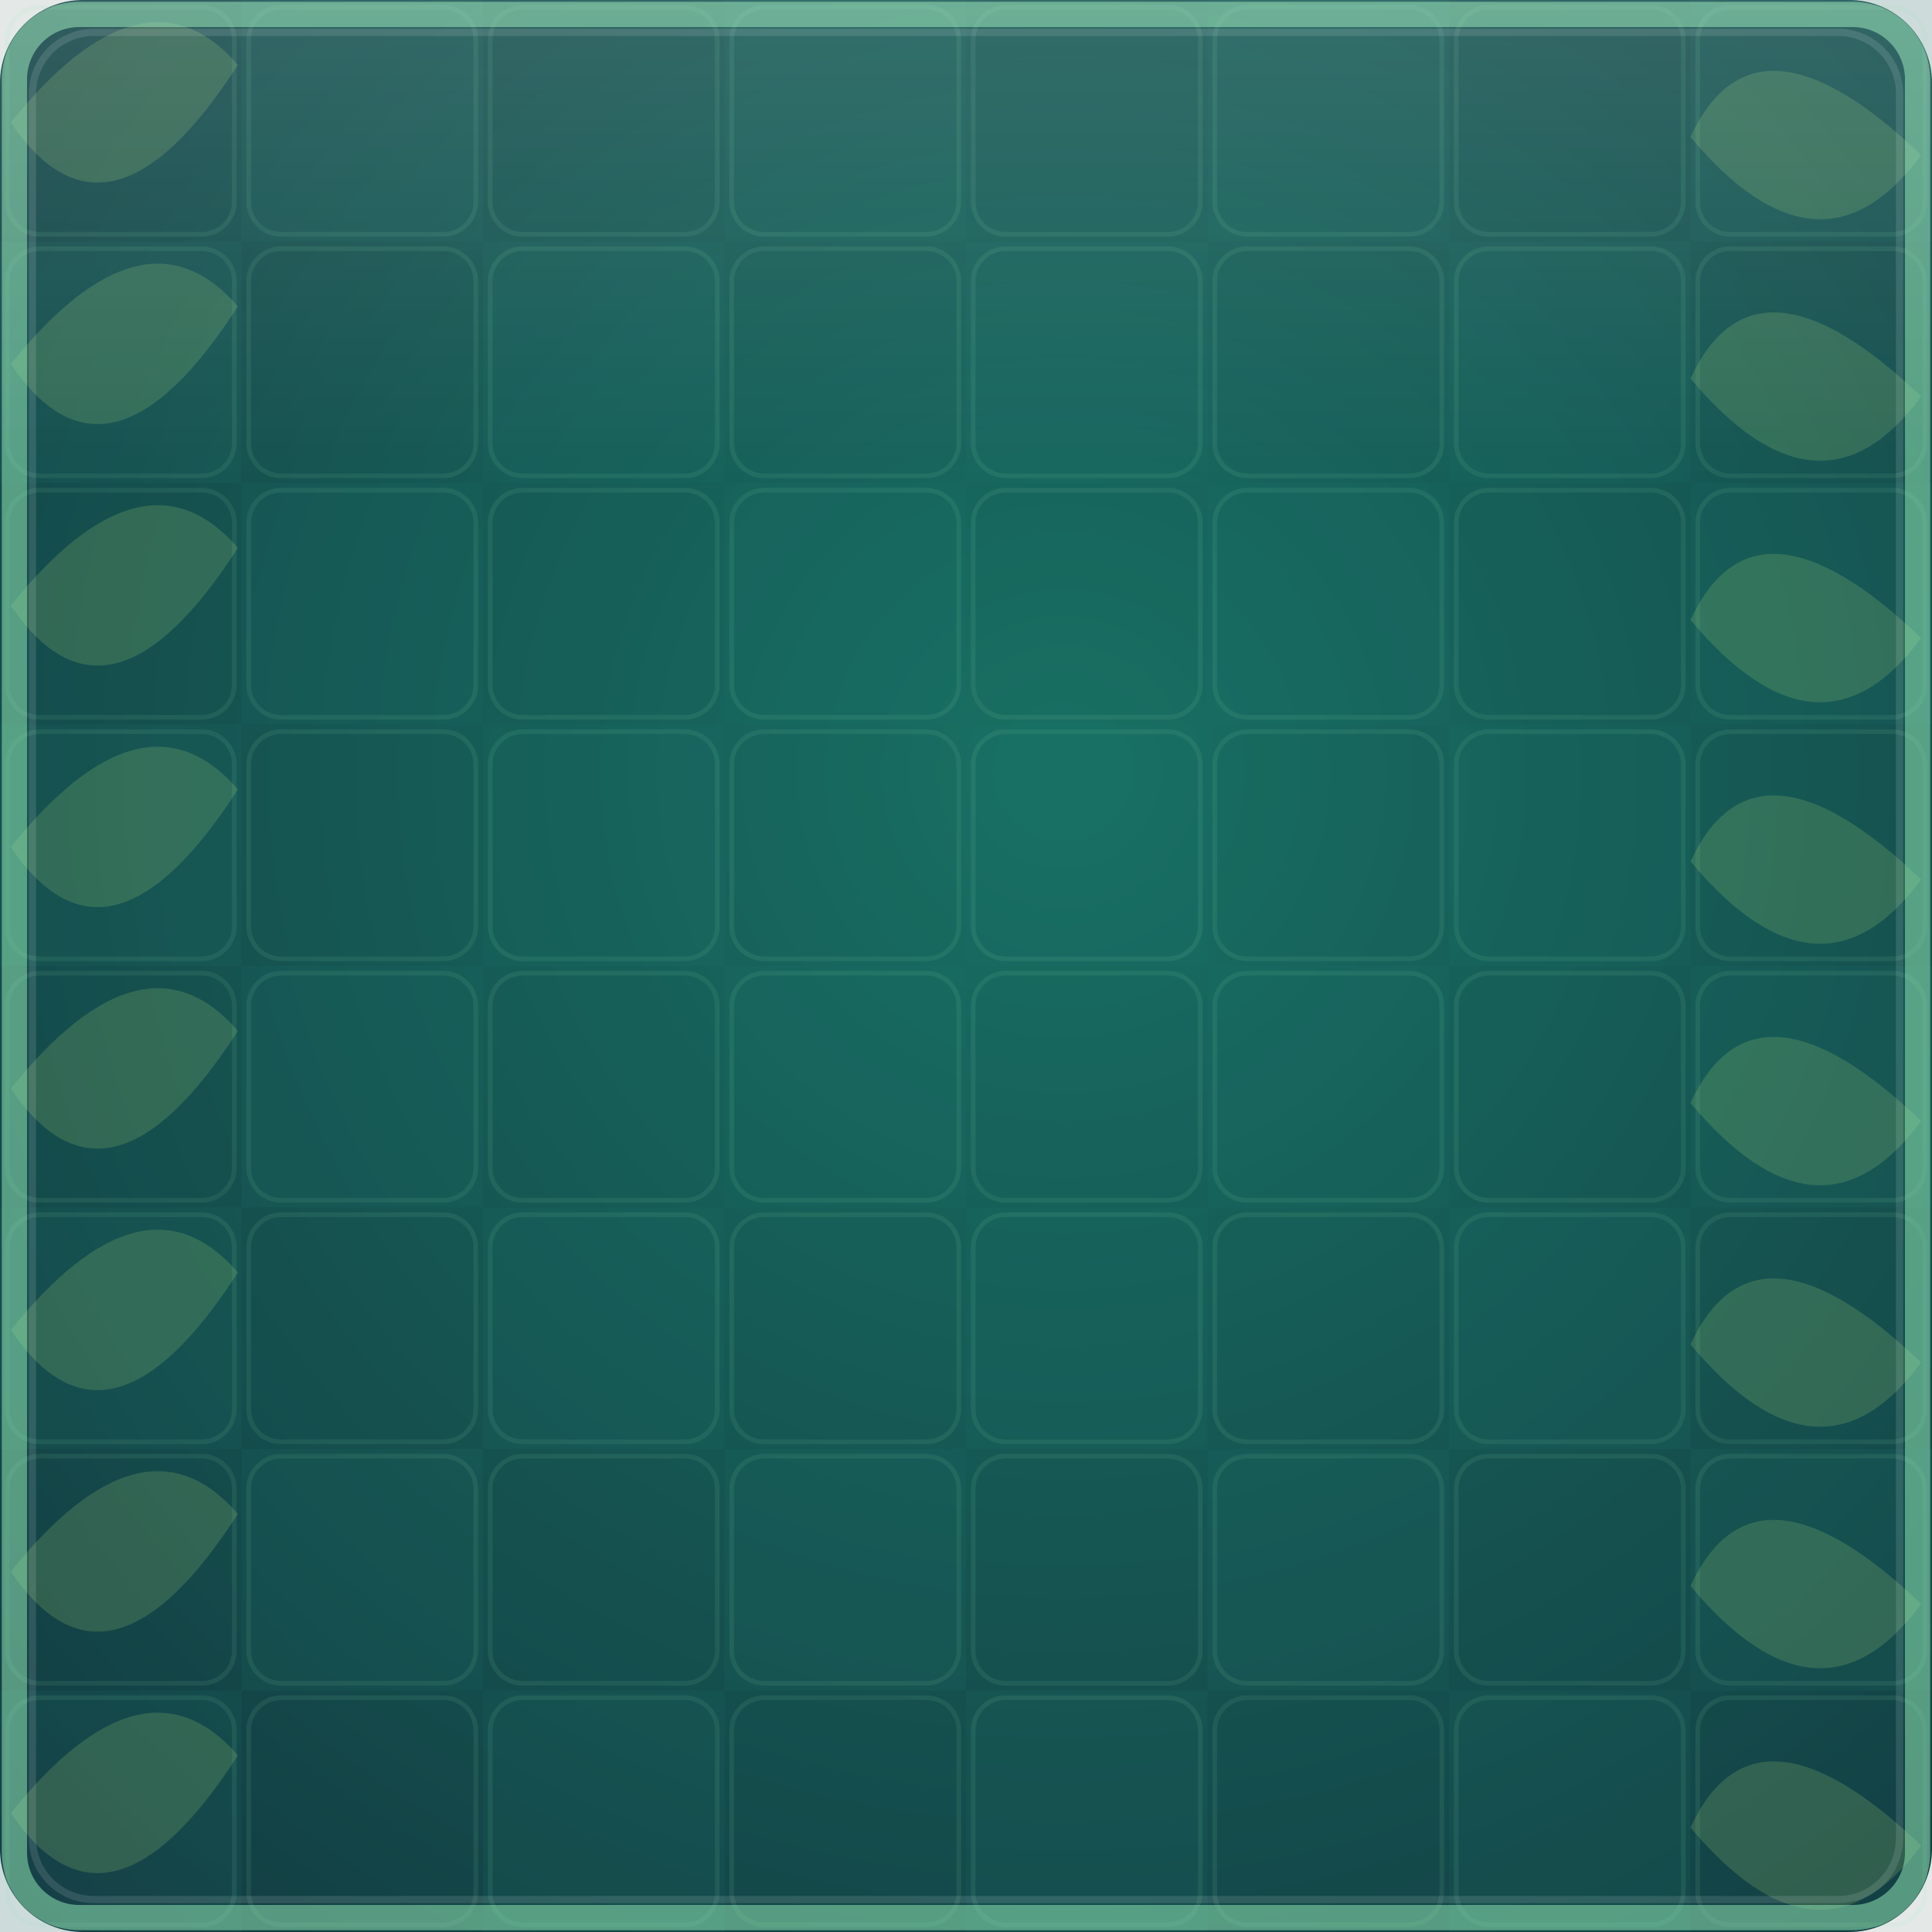
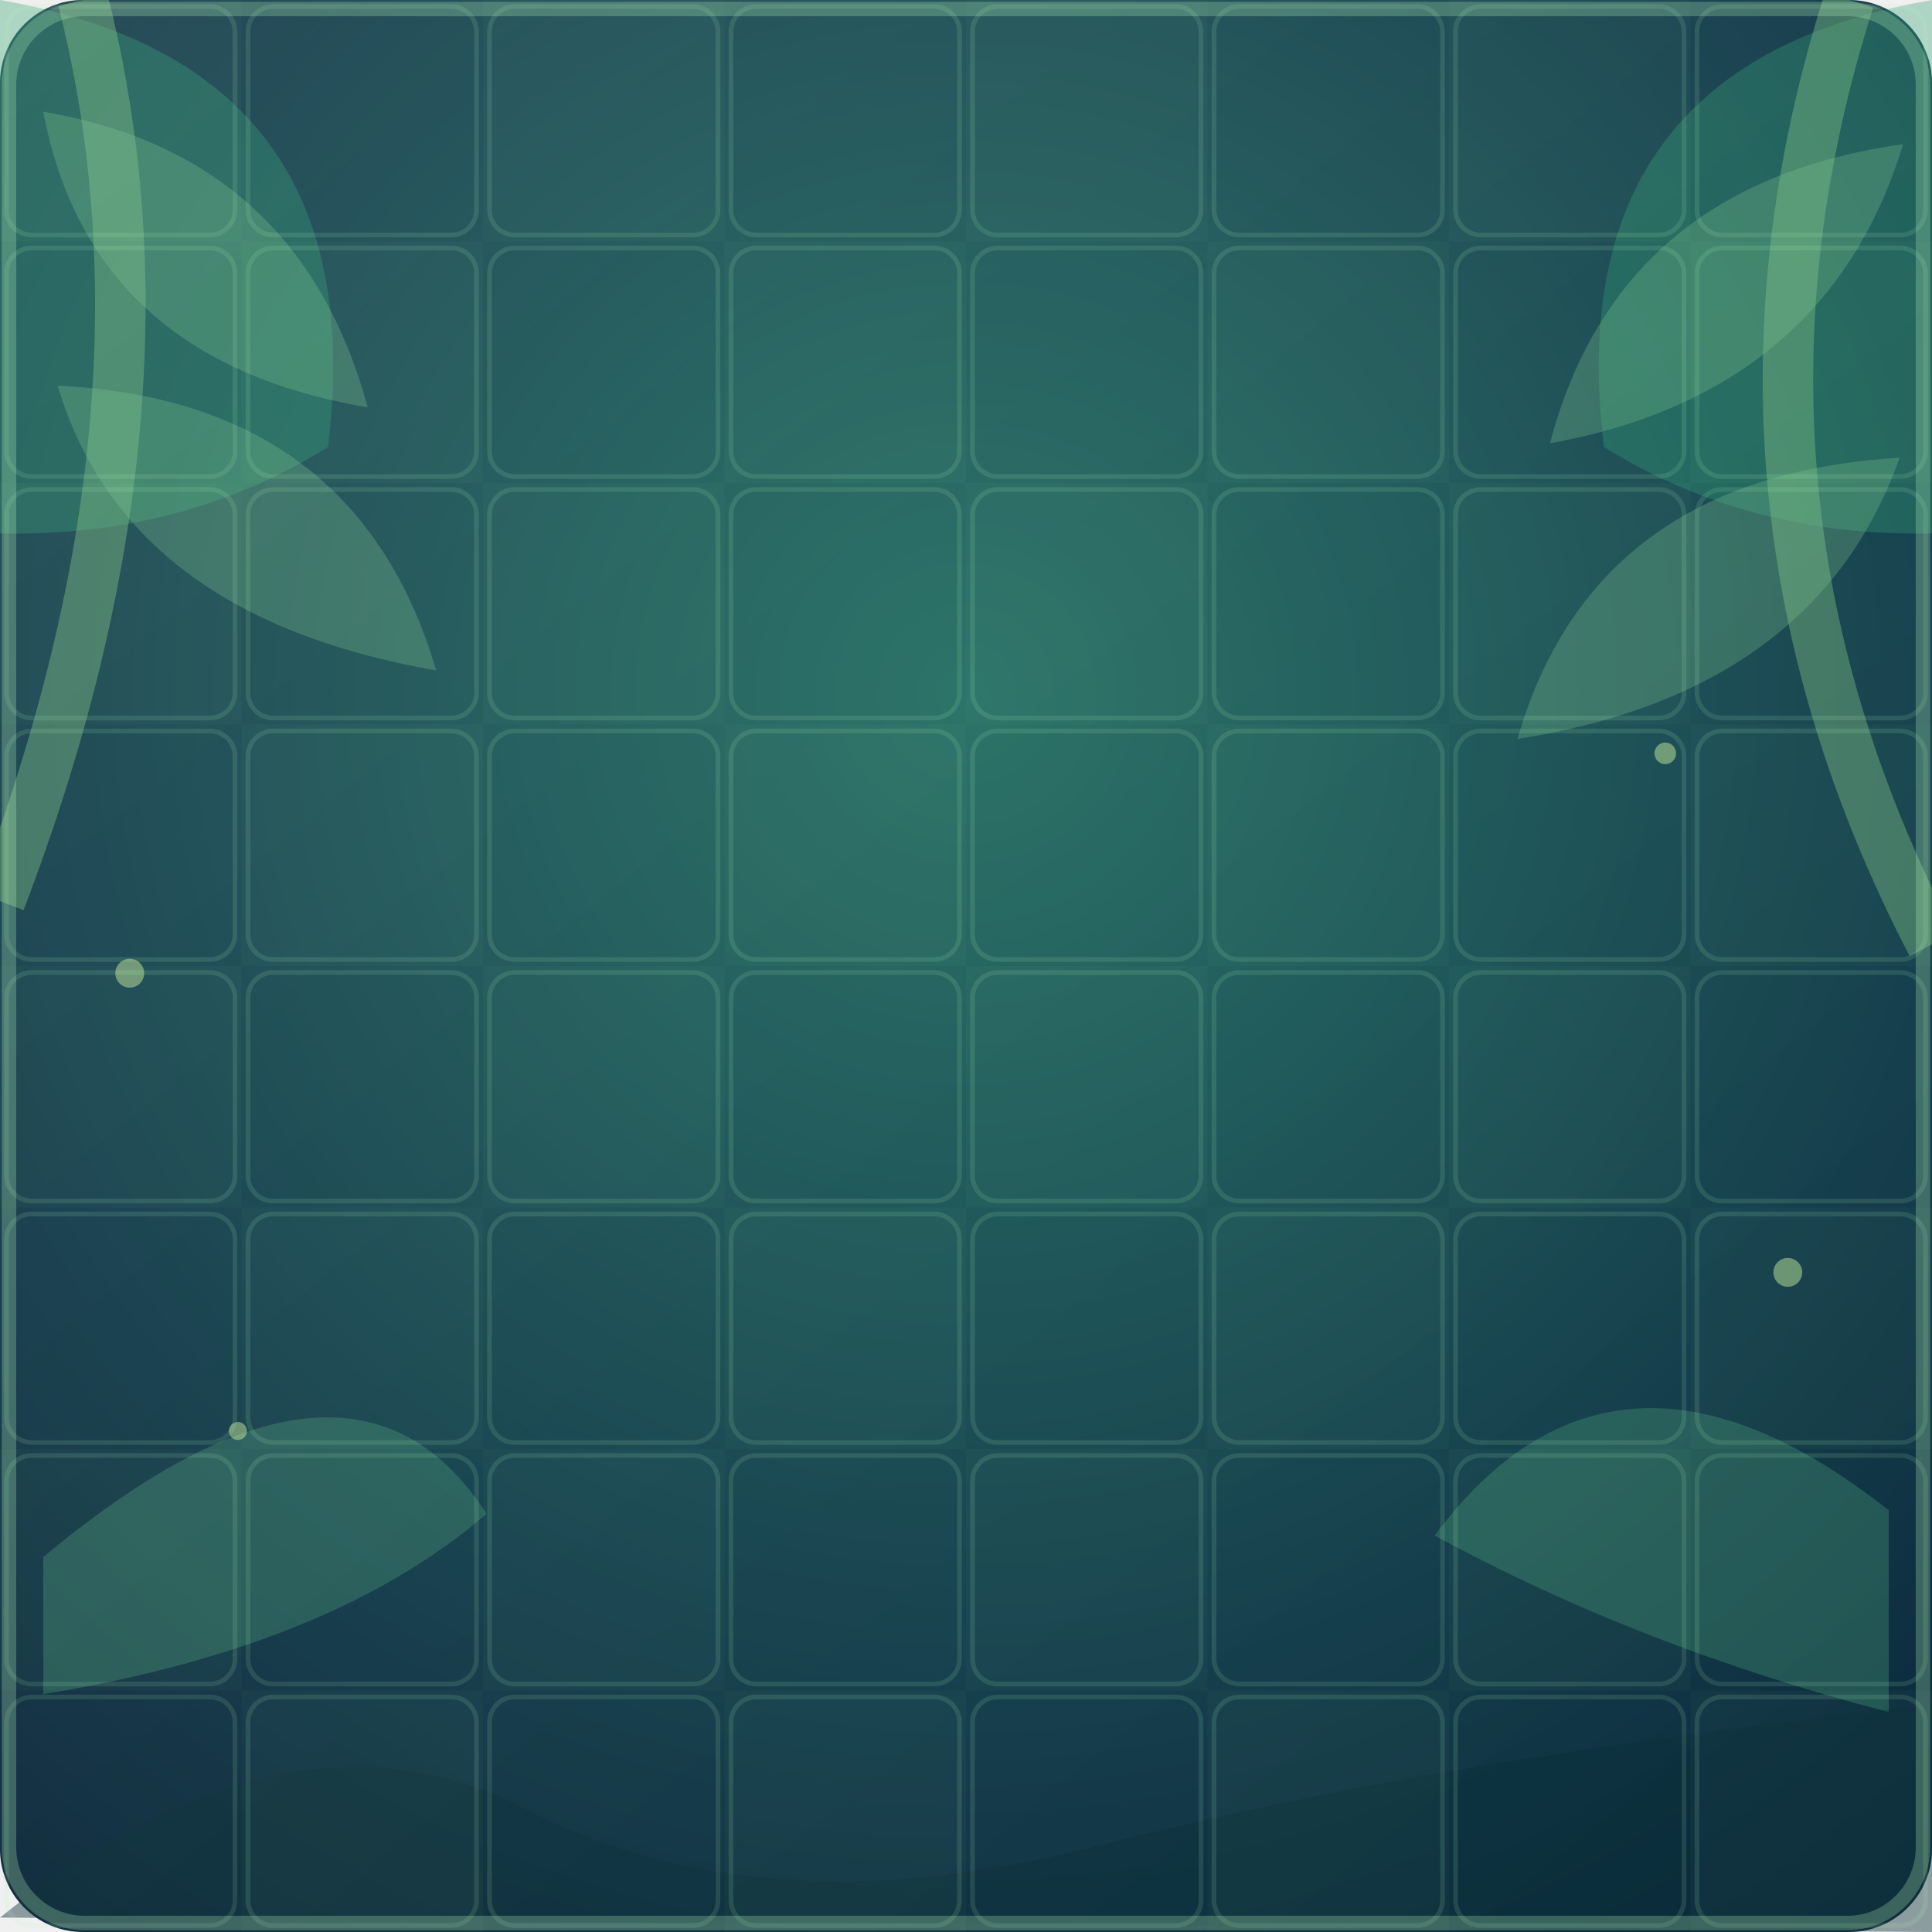
<svg xmlns="http://www.w3.org/2000/svg" width="536" height="536" viewBox="0 0 536 536">
  <defs>
-     <radialGradient id="scene" cx=".55" cy=".4" r=".85">
-       <stop stop-color="#176F63" />
-       <stop offset=".83" stop-color="#123E43" />
-       <stop offset="1" stop-color="#152C3D" />
+     <radialGradient id="environment" cx=".5" cy=".36" r=".78">
+       <stop stop-color="#236E62" />
+       <stop offset=".66" stop-color="#123C4A" />
+       <stop offset="1" stop-color="#0B283B" />
    </radialGradient>
-     <linearGradient id="gloss" x1="0" y1="0" x2="0" y2="1">
-       <stop stop-color="#FFFFFF" stop-opacity=".13" />
-       <stop offset=".25" stop-color="#FFFFFF" stop-opacity="0" />
+     <linearGradient id="overlight" x1="0" y1="0" x2=".8" y2="1">
+       <stop stop-color="#FFFFFF" stop-opacity=".08" />
+       <stop offset="1" stop-color="#FFFFFF" stop-opacity="0" />
    </linearGradient>
  </defs>
-   <rect width="536" height="536" rx="23" fill="url(#scene)" />
-   <rect x="0" y="0" width="67" height="67" fill="#1D786C" opacity="0.06" />
-   <rect x="2" y="2" width="63" height="63" rx="9" fill="none" stroke="#8FE1B0" stroke-opacity=".10" stroke-width="1.3" />
-   <rect x="67" y="0" width="67" height="67" fill="#1D786C" opacity="0.17" />
-   <rect x="69" y="2" width="63" height="63" rx="9" fill="none" stroke="#8FE1B0" stroke-opacity=".10" stroke-width="1.3" />
-   <rect x="134" y="0" width="67" height="67" fill="#1D786C" opacity="0.06" />
-   <rect x="136" y="2" width="63" height="63" rx="9" fill="none" stroke="#8FE1B0" stroke-opacity=".10" stroke-width="1.3" />
-   <rect x="201" y="0" width="67" height="67" fill="#1D786C" opacity="0.17" />
-   <rect x="203" y="2" width="63" height="63" rx="9" fill="none" stroke="#8FE1B0" stroke-opacity=".10" stroke-width="1.3" />
-   <rect x="268" y="0" width="67" height="67" fill="#1D786C" opacity="0.06" />
-   <rect x="270" y="2" width="63" height="63" rx="9" fill="none" stroke="#8FE1B0" stroke-opacity=".10" stroke-width="1.3" />
-   <rect x="335" y="0" width="67" height="67" fill="#1D786C" opacity="0.17" />
-   <rect x="337" y="2" width="63" height="63" rx="9" fill="none" stroke="#8FE1B0" stroke-opacity=".10" stroke-width="1.3" />
-   <rect x="402" y="0" width="67" height="67" fill="#1D786C" opacity="0.06" />
-   <rect x="404" y="2" width="63" height="63" rx="9" fill="none" stroke="#8FE1B0" stroke-opacity=".10" stroke-width="1.3" />
-   <rect x="469" y="0" width="67" height="67" fill="#1D786C" opacity="0.17" />
-   <rect x="471" y="2" width="63" height="63" rx="9" fill="none" stroke="#8FE1B0" stroke-opacity=".10" stroke-width="1.3" />
-   <rect x="0" y="67" width="67" height="67" fill="#1D786C" opacity="0.17" />
-   <rect x="2" y="69" width="63" height="63" rx="9" fill="none" stroke="#8FE1B0" stroke-opacity=".10" stroke-width="1.3" />
-   <rect x="67" y="67" width="67" height="67" fill="#1D786C" opacity="0.06" />
-   <rect x="69" y="69" width="63" height="63" rx="9" fill="none" stroke="#8FE1B0" stroke-opacity=".10" stroke-width="1.3" />
-   <rect x="134" y="67" width="67" height="67" fill="#1D786C" opacity="0.17" />
-   <rect x="136" y="69" width="63" height="63" rx="9" fill="none" stroke="#8FE1B0" stroke-opacity=".10" stroke-width="1.3" />
-   <rect x="201" y="67" width="67" height="67" fill="#1D786C" opacity="0.06" />
-   <rect x="203" y="69" width="63" height="63" rx="9" fill="none" stroke="#8FE1B0" stroke-opacity=".10" stroke-width="1.3" />
-   <rect x="268" y="67" width="67" height="67" fill="#1D786C" opacity="0.17" />
-   <rect x="270" y="69" width="63" height="63" rx="9" fill="none" stroke="#8FE1B0" stroke-opacity=".10" stroke-width="1.3" />
-   <rect x="335" y="67" width="67" height="67" fill="#1D786C" opacity="0.06" />
-   <rect x="337" y="69" width="63" height="63" rx="9" fill="none" stroke="#8FE1B0" stroke-opacity=".10" stroke-width="1.3" />
-   <rect x="402" y="67" width="67" height="67" fill="#1D786C" opacity="0.17" />
-   <rect x="404" y="69" width="63" height="63" rx="9" fill="none" stroke="#8FE1B0" stroke-opacity=".10" stroke-width="1.3" />
-   <rect x="469" y="67" width="67" height="67" fill="#1D786C" opacity="0.06" />
-   <rect x="471" y="69" width="63" height="63" rx="9" fill="none" stroke="#8FE1B0" stroke-opacity=".10" stroke-width="1.3" />
-   <rect x="0" y="134" width="67" height="67" fill="#1D786C" opacity="0.06" />
-   <rect x="2" y="136" width="63" height="63" rx="9" fill="none" stroke="#8FE1B0" stroke-opacity=".10" stroke-width="1.3" />
-   <rect x="67" y="134" width="67" height="67" fill="#1D786C" opacity="0.17" />
-   <rect x="69" y="136" width="63" height="63" rx="9" fill="none" stroke="#8FE1B0" stroke-opacity=".10" stroke-width="1.3" />
-   <rect x="134" y="134" width="67" height="67" fill="#1D786C" opacity="0.06" />
-   <rect x="136" y="136" width="63" height="63" rx="9" fill="none" stroke="#8FE1B0" stroke-opacity=".10" stroke-width="1.3" />
-   <rect x="201" y="134" width="67" height="67" fill="#1D786C" opacity="0.17" />
-   <rect x="203" y="136" width="63" height="63" rx="9" fill="none" stroke="#8FE1B0" stroke-opacity=".10" stroke-width="1.3" />
-   <rect x="268" y="134" width="67" height="67" fill="#1D786C" opacity="0.06" />
-   <rect x="270" y="136" width="63" height="63" rx="9" fill="none" stroke="#8FE1B0" stroke-opacity=".10" stroke-width="1.3" />
-   <rect x="335" y="134" width="67" height="67" fill="#1D786C" opacity="0.17" />
-   <rect x="337" y="136" width="63" height="63" rx="9" fill="none" stroke="#8FE1B0" stroke-opacity=".10" stroke-width="1.3" />
-   <rect x="402" y="134" width="67" height="67" fill="#1D786C" opacity="0.06" />
-   <rect x="404" y="136" width="63" height="63" rx="9" fill="none" stroke="#8FE1B0" stroke-opacity=".10" stroke-width="1.3" />
-   <rect x="469" y="134" width="67" height="67" fill="#1D786C" opacity="0.17" />
-   <rect x="471" y="136" width="63" height="63" rx="9" fill="none" stroke="#8FE1B0" stroke-opacity=".10" stroke-width="1.3" />
-   <rect x="0" y="201" width="67" height="67" fill="#1D786C" opacity="0.17" />
-   <rect x="2" y="203" width="63" height="63" rx="9" fill="none" stroke="#8FE1B0" stroke-opacity=".10" stroke-width="1.3" />
-   <rect x="67" y="201" width="67" height="67" fill="#1D786C" opacity="0.06" />
-   <rect x="69" y="203" width="63" height="63" rx="9" fill="none" stroke="#8FE1B0" stroke-opacity=".10" stroke-width="1.3" />
-   <rect x="134" y="201" width="67" height="67" fill="#1D786C" opacity="0.17" />
-   <rect x="136" y="203" width="63" height="63" rx="9" fill="none" stroke="#8FE1B0" stroke-opacity=".10" stroke-width="1.3" />
-   <rect x="201" y="201" width="67" height="67" fill="#1D786C" opacity="0.06" />
-   <rect x="203" y="203" width="63" height="63" rx="9" fill="none" stroke="#8FE1B0" stroke-opacity=".10" stroke-width="1.3" />
-   <rect x="268" y="201" width="67" height="67" fill="#1D786C" opacity="0.17" />
-   <rect x="270" y="203" width="63" height="63" rx="9" fill="none" stroke="#8FE1B0" stroke-opacity=".10" stroke-width="1.3" />
-   <rect x="335" y="201" width="67" height="67" fill="#1D786C" opacity="0.06" />
-   <rect x="337" y="203" width="63" height="63" rx="9" fill="none" stroke="#8FE1B0" stroke-opacity=".10" stroke-width="1.3" />
-   <rect x="402" y="201" width="67" height="67" fill="#1D786C" opacity="0.17" />
-   <rect x="404" y="203" width="63" height="63" rx="9" fill="none" stroke="#8FE1B0" stroke-opacity=".10" stroke-width="1.3" />
-   <rect x="469" y="201" width="67" height="67" fill="#1D786C" opacity="0.06" />
-   <rect x="471" y="203" width="63" height="63" rx="9" fill="none" stroke="#8FE1B0" stroke-opacity=".10" stroke-width="1.3" />
-   <rect x="0" y="268" width="67" height="67" fill="#1D786C" opacity="0.06" />
-   <rect x="2" y="270" width="63" height="63" rx="9" fill="none" stroke="#8FE1B0" stroke-opacity=".10" stroke-width="1.3" />
-   <rect x="67" y="268" width="67" height="67" fill="#1D786C" opacity="0.17" />
-   <rect x="69" y="270" width="63" height="63" rx="9" fill="none" stroke="#8FE1B0" stroke-opacity=".10" stroke-width="1.3" />
-   <rect x="134" y="268" width="67" height="67" fill="#1D786C" opacity="0.06" />
-   <rect x="136" y="270" width="63" height="63" rx="9" fill="none" stroke="#8FE1B0" stroke-opacity=".10" stroke-width="1.3" />
-   <rect x="201" y="268" width="67" height="67" fill="#1D786C" opacity="0.17" />
-   <rect x="203" y="270" width="63" height="63" rx="9" fill="none" stroke="#8FE1B0" stroke-opacity=".10" stroke-width="1.3" />
-   <rect x="268" y="268" width="67" height="67" fill="#1D786C" opacity="0.06" />
-   <rect x="270" y="270" width="63" height="63" rx="9" fill="none" stroke="#8FE1B0" stroke-opacity=".10" stroke-width="1.3" />
-   <rect x="335" y="268" width="67" height="67" fill="#1D786C" opacity="0.17" />
-   <rect x="337" y="270" width="63" height="63" rx="9" fill="none" stroke="#8FE1B0" stroke-opacity=".10" stroke-width="1.3" />
-   <rect x="402" y="268" width="67" height="67" fill="#1D786C" opacity="0.06" />
-   <rect x="404" y="270" width="63" height="63" rx="9" fill="none" stroke="#8FE1B0" stroke-opacity=".10" stroke-width="1.3" />
-   <rect x="469" y="268" width="67" height="67" fill="#1D786C" opacity="0.17" />
-   <rect x="471" y="270" width="63" height="63" rx="9" fill="none" stroke="#8FE1B0" stroke-opacity=".10" stroke-width="1.3" />
-   <rect x="0" y="335" width="67" height="67" fill="#1D786C" opacity="0.17" />
-   <rect x="2" y="337" width="63" height="63" rx="9" fill="none" stroke="#8FE1B0" stroke-opacity=".10" stroke-width="1.3" />
-   <rect x="67" y="335" width="67" height="67" fill="#1D786C" opacity="0.06" />
-   <rect x="69" y="337" width="63" height="63" rx="9" fill="none" stroke="#8FE1B0" stroke-opacity=".10" stroke-width="1.3" />
-   <rect x="134" y="335" width="67" height="67" fill="#1D786C" opacity="0.17" />
-   <rect x="136" y="337" width="63" height="63" rx="9" fill="none" stroke="#8FE1B0" stroke-opacity=".10" stroke-width="1.3" />
-   <rect x="201" y="335" width="67" height="67" fill="#1D786C" opacity="0.06" />
-   <rect x="203" y="337" width="63" height="63" rx="9" fill="none" stroke="#8FE1B0" stroke-opacity=".10" stroke-width="1.3" />
-   <rect x="268" y="335" width="67" height="67" fill="#1D786C" opacity="0.17" />
-   <rect x="270" y="337" width="63" height="63" rx="9" fill="none" stroke="#8FE1B0" stroke-opacity=".10" stroke-width="1.3" />
-   <rect x="335" y="335" width="67" height="67" fill="#1D786C" opacity="0.06" />
-   <rect x="337" y="337" width="63" height="63" rx="9" fill="none" stroke="#8FE1B0" stroke-opacity=".10" stroke-width="1.3" />
-   <rect x="402" y="335" width="67" height="67" fill="#1D786C" opacity="0.17" />
-   <rect x="404" y="337" width="63" height="63" rx="9" fill="none" stroke="#8FE1B0" stroke-opacity=".10" stroke-width="1.3" />
-   <rect x="469" y="335" width="67" height="67" fill="#1D786C" opacity="0.06" />
-   <rect x="471" y="337" width="63" height="63" rx="9" fill="none" stroke="#8FE1B0" stroke-opacity=".10" stroke-width="1.3" />
-   <rect x="0" y="402" width="67" height="67" fill="#1D786C" opacity="0.06" />
-   <rect x="2" y="404" width="63" height="63" rx="9" fill="none" stroke="#8FE1B0" stroke-opacity=".10" stroke-width="1.3" />
-   <rect x="67" y="402" width="67" height="67" fill="#1D786C" opacity="0.17" />
-   <rect x="69" y="404" width="63" height="63" rx="9" fill="none" stroke="#8FE1B0" stroke-opacity=".10" stroke-width="1.3" />
-   <rect x="134" y="402" width="67" height="67" fill="#1D786C" opacity="0.06" />
-   <rect x="136" y="404" width="63" height="63" rx="9" fill="none" stroke="#8FE1B0" stroke-opacity=".10" stroke-width="1.3" />
-   <rect x="201" y="402" width="67" height="67" fill="#1D786C" opacity="0.17" />
-   <rect x="203" y="404" width="63" height="63" rx="9" fill="none" stroke="#8FE1B0" stroke-opacity=".10" stroke-width="1.3" />
-   <rect x="268" y="402" width="67" height="67" fill="#1D786C" opacity="0.06" />
-   <rect x="270" y="404" width="63" height="63" rx="9" fill="none" stroke="#8FE1B0" stroke-opacity=".10" stroke-width="1.3" />
-   <rect x="335" y="402" width="67" height="67" fill="#1D786C" opacity="0.17" />
-   <rect x="337" y="404" width="63" height="63" rx="9" fill="none" stroke="#8FE1B0" stroke-opacity=".10" stroke-width="1.3" />
-   <rect x="402" y="402" width="67" height="67" fill="#1D786C" opacity="0.06" />
-   <rect x="404" y="404" width="63" height="63" rx="9" fill="none" stroke="#8FE1B0" stroke-opacity=".10" stroke-width="1.3" />
-   <rect x="469" y="402" width="67" height="67" fill="#1D786C" opacity="0.17" />
-   <rect x="471" y="404" width="63" height="63" rx="9" fill="none" stroke="#8FE1B0" stroke-opacity=".10" stroke-width="1.3" />
-   <rect x="0" y="469" width="67" height="67" fill="#1D786C" opacity="0.17" />
-   <rect x="2" y="471" width="63" height="63" rx="9" fill="none" stroke="#8FE1B0" stroke-opacity=".10" stroke-width="1.3" />
-   <rect x="67" y="469" width="67" height="67" fill="#1D786C" opacity="0.06" />
-   <rect x="69" y="471" width="63" height="63" rx="9" fill="none" stroke="#8FE1B0" stroke-opacity=".10" stroke-width="1.3" />
-   <rect x="134" y="469" width="67" height="67" fill="#1D786C" opacity="0.17" />
-   <rect x="136" y="471" width="63" height="63" rx="9" fill="none" stroke="#8FE1B0" stroke-opacity=".10" stroke-width="1.3" />
-   <rect x="201" y="469" width="67" height="67" fill="#1D786C" opacity="0.06" />
-   <rect x="203" y="471" width="63" height="63" rx="9" fill="none" stroke="#8FE1B0" stroke-opacity=".10" stroke-width="1.3" />
-   <rect x="268" y="469" width="67" height="67" fill="#1D786C" opacity="0.17" />
-   <rect x="270" y="471" width="63" height="63" rx="9" fill="none" stroke="#8FE1B0" stroke-opacity=".10" stroke-width="1.3" />
-   <rect x="335" y="469" width="67" height="67" fill="#1D786C" opacity="0.06" />
-   <rect x="337" y="471" width="63" height="63" rx="9" fill="none" stroke="#8FE1B0" stroke-opacity=".10" stroke-width="1.3" />
-   <rect x="402" y="469" width="67" height="67" fill="#1D786C" opacity="0.17" />
-   <rect x="404" y="471" width="63" height="63" rx="9" fill="none" stroke="#8FE1B0" stroke-opacity=".10" stroke-width="1.3" />
-   <rect x="469" y="469" width="67" height="67" fill="#1D786C" opacity="0.06" />
-   <rect x="471" y="471" width="63" height="63" rx="9" fill="none" stroke="#8FE1B0" stroke-opacity=".10" stroke-width="1.3" />
-   <path d="M3 34q37 -46 63 -16Q30 74 3 34ZM533 43q-46 -44 -64 -5Q505 81 533 43Z" fill="#C3EB7E" opacity=".17" />
-   <path d="M3 101q37 -46 63 -16Q30 141 3 101ZM533 110q-46 -44 -64 -5Q505 148 533 110Z" fill="#C3EB7E" opacity=".17" />
-   <path d="M3 168q37 -46 63 -16Q30 208 3 168ZM533 177q-46 -44 -64 -5Q505 215 533 177Z" fill="#C3EB7E" opacity=".17" />
-   <path d="M3 235q37 -46 63 -16Q30 275 3 235ZM533 244q-46 -44 -64 -5Q505 282 533 244Z" fill="#C3EB7E" opacity=".17" />
-   <path d="M3 302q37 -46 63 -16Q30 342 3 302ZM533 311q-46 -44 -64 -5Q505 349 533 311Z" fill="#C3EB7E" opacity=".17" />
-   <path d="M3 369q37 -46 63 -16Q30 409 3 369ZM533 378q-46 -44 -64 -5Q505 416 533 378Z" fill="#C3EB7E" opacity=".17" />
-   <path d="M3 436q37 -46 63 -16Q30 476 3 436ZM533 445q-46 -44 -64 -5Q505 483 533 445Z" fill="#C3EB7E" opacity=".17" />
-   <path d="M3 503q37 -46 63 -16Q30 543 3 503ZM533 512q-46 -44 -64 -5Q505 550 533 512Z" fill="#C3EB7E" opacity=".17" />
-   <rect x="4" y="4" width="528" height="528" rx="18" fill="none" stroke="#8FE1B0" stroke-opacity=".55" stroke-width="7" />
-   <rect x="9" y="9" width="518" height="518" rx="17" fill="none" stroke="#FFFFFF" stroke-opacity=".12" stroke-width="2" />
-   <rect width="536" height="536" rx="23" fill="url(#gloss)" />
+   <rect width="536" height="536" rx="23" fill="url(#environment)" />
+   <path d="M0 0Q104 18 91 124Q51 149 0 148Z M536 0Q432 18 445 124Q485 149 536 148Z" fill="#2C9D71" opacity=".34" />
+   <path d="M23 0Q52 114 0 250M513 0Q470 135 536 262" fill="none" stroke="#73B47D" stroke-width="14" opacity=".45" />
+   <path d="M12 31q71 12 90 82-77-13-90-82m4 76q83 4 105 79-86-15-105-79m512-67q-79 11-98 83 77-14 98-83m-1 87q-85 5-106 78 83-13 106-78" fill="#78C48B" opacity=".3" />
+   <path d="M12 432Q97 361 135 420Q92 457 12 470M524 419Q448 359 398 426Q455 457 524 475" fill="#479B76" opacity=".35" />
+   <path d="M0 532Q80 468 146 502T305 512T536 473V536Z" fill="#092D36" opacity=".44" />
+   <g fill="#C8EE99" opacity=".48">
+     <circle cx="36" cy="270" r="4" />
+     <circle cx="496" cy="353" r="4" />
+     <circle cx="66" cy="397" r="2.5" />
+     <circle cx="462" cy="209" r="3" />
+   </g>
+   <rect width="536" height="536" rx="23" fill="url(#overlight)" />
+   <g>
+     <rect x="0" y="0" width="67" height="67" fill="#B7F6BC" opacity=".025" />
+     <rect x="1.8" y="1.8" width="63.4" height="63.4" rx="7" fill="none" stroke="#B7F6BC" stroke-opacity=".13" stroke-width="1.3" />
+     <rect x="68.8" y="1.8" width="63.4" height="63.4" rx="7" fill="none" stroke="#B7F6BC" stroke-opacity=".13" stroke-width="1.3" />
+     <rect x="134" y="0" width="67" height="67" fill="#B7F6BC" opacity=".025" />
+     <rect x="135.8" y="1.8" width="63.4" height="63.4" rx="7" fill="none" stroke="#B7F6BC" stroke-opacity=".13" stroke-width="1.3" />
+     <rect x="202.8" y="1.8" width="63.4" height="63.4" rx="7" fill="none" stroke="#B7F6BC" stroke-opacity=".13" stroke-width="1.3" />
+     <rect x="268" y="0" width="67" height="67" fill="#B7F6BC" opacity=".025" />
+     <rect x="269.8" y="1.8" width="63.4" height="63.4" rx="7" fill="none" stroke="#B7F6BC" stroke-opacity=".13" stroke-width="1.3" />
+     <rect x="336.8" y="1.8" width="63.4" height="63.4" rx="7" fill="none" stroke="#B7F6BC" stroke-opacity=".13" stroke-width="1.3" />
+     <rect x="402" y="0" width="67" height="67" fill="#B7F6BC" opacity=".025" />
+     <rect x="403.8" y="1.8" width="63.4" height="63.4" rx="7" fill="none" stroke="#B7F6BC" stroke-opacity=".13" stroke-width="1.3" />
+     <rect x="470.8" y="1.8" width="63.4" height="63.4" rx="7" fill="none" stroke="#B7F6BC" stroke-opacity=".13" stroke-width="1.3" />
+     <rect x="1.8" y="68.8" width="63.4" height="63.4" rx="7" fill="none" stroke="#B7F6BC" stroke-opacity=".13" stroke-width="1.3" />
+     <rect x="67" y="67" width="67" height="67" fill="#B7F6BC" opacity=".025" />
+     <rect x="68.8" y="68.8" width="63.4" height="63.4" rx="7" fill="none" stroke="#B7F6BC" stroke-opacity=".13" stroke-width="1.3" />
+     <rect x="135.8" y="68.8" width="63.4" height="63.4" rx="7" fill="none" stroke="#B7F6BC" stroke-opacity=".13" stroke-width="1.3" />
+     <rect x="201" y="67" width="67" height="67" fill="#B7F6BC" opacity=".025" />
+     <rect x="202.8" y="68.8" width="63.4" height="63.4" rx="7" fill="none" stroke="#B7F6BC" stroke-opacity=".13" stroke-width="1.3" />
+     <rect x="269.8" y="68.8" width="63.4" height="63.4" rx="7" fill="none" stroke="#B7F6BC" stroke-opacity=".13" stroke-width="1.3" />
+     <rect x="335" y="67" width="67" height="67" fill="#B7F6BC" opacity=".025" />
+     <rect x="336.8" y="68.8" width="63.4" height="63.4" rx="7" fill="none" stroke="#B7F6BC" stroke-opacity=".13" stroke-width="1.3" />
+     <rect x="403.8" y="68.8" width="63.4" height="63.4" rx="7" fill="none" stroke="#B7F6BC" stroke-opacity=".13" stroke-width="1.3" />
+     <rect x="469" y="67" width="67" height="67" fill="#B7F6BC" opacity=".025" />
+     <rect x="470.8" y="68.8" width="63.4" height="63.4" rx="7" fill="none" stroke="#B7F6BC" stroke-opacity=".13" stroke-width="1.3" />
+     <rect x="0" y="134" width="67" height="67" fill="#B7F6BC" opacity=".025" />
+     <rect x="1.8" y="135.8" width="63.4" height="63.4" rx="7" fill="none" stroke="#B7F6BC" stroke-opacity=".13" stroke-width="1.3" />
+     <rect x="68.8" y="135.8" width="63.4" height="63.4" rx="7" fill="none" stroke="#B7F6BC" stroke-opacity=".13" stroke-width="1.3" />
+     <rect x="134" y="134" width="67" height="67" fill="#B7F6BC" opacity=".025" />
+     <rect x="135.8" y="135.8" width="63.4" height="63.4" rx="7" fill="none" stroke="#B7F6BC" stroke-opacity=".13" stroke-width="1.3" />
+     <rect x="202.8" y="135.8" width="63.4" height="63.4" rx="7" fill="none" stroke="#B7F6BC" stroke-opacity=".13" stroke-width="1.3" />
+     <rect x="268" y="134" width="67" height="67" fill="#B7F6BC" opacity=".025" />
+     <rect x="269.8" y="135.8" width="63.4" height="63.4" rx="7" fill="none" stroke="#B7F6BC" stroke-opacity=".13" stroke-width="1.3" />
+     <rect x="336.8" y="135.8" width="63.4" height="63.4" rx="7" fill="none" stroke="#B7F6BC" stroke-opacity=".13" stroke-width="1.3" />
+     <rect x="402" y="134" width="67" height="67" fill="#B7F6BC" opacity=".025" />
+     <rect x="403.8" y="135.8" width="63.4" height="63.4" rx="7" fill="none" stroke="#B7F6BC" stroke-opacity=".13" stroke-width="1.3" />
+     <rect x="470.8" y="135.8" width="63.4" height="63.4" rx="7" fill="none" stroke="#B7F6BC" stroke-opacity=".13" stroke-width="1.3" />
+     <rect x="1.8" y="202.8" width="63.4" height="63.4" rx="7" fill="none" stroke="#B7F6BC" stroke-opacity=".13" stroke-width="1.3" />
+     <rect x="67" y="201" width="67" height="67" fill="#B7F6BC" opacity=".025" />
+     <rect x="68.8" y="202.8" width="63.4" height="63.4" rx="7" fill="none" stroke="#B7F6BC" stroke-opacity=".13" stroke-width="1.3" />
+     <rect x="135.8" y="202.8" width="63.4" height="63.4" rx="7" fill="none" stroke="#B7F6BC" stroke-opacity=".13" stroke-width="1.3" />
+     <rect x="201" y="201" width="67" height="67" fill="#B7F6BC" opacity=".025" />
+     <rect x="202.8" y="202.8" width="63.4" height="63.4" rx="7" fill="none" stroke="#B7F6BC" stroke-opacity=".13" stroke-width="1.3" />
+     <rect x="269.8" y="202.8" width="63.4" height="63.4" rx="7" fill="none" stroke="#B7F6BC" stroke-opacity=".13" stroke-width="1.3" />
+     <rect x="335" y="201" width="67" height="67" fill="#B7F6BC" opacity=".025" />
+     <rect x="336.8" y="202.8" width="63.4" height="63.4" rx="7" fill="none" stroke="#B7F6BC" stroke-opacity=".13" stroke-width="1.3" />
+     <rect x="403.8" y="202.8" width="63.4" height="63.4" rx="7" fill="none" stroke="#B7F6BC" stroke-opacity=".13" stroke-width="1.3" />
+     <rect x="469" y="201" width="67" height="67" fill="#B7F6BC" opacity=".025" />
+     <rect x="470.8" y="202.8" width="63.4" height="63.4" rx="7" fill="none" stroke="#B7F6BC" stroke-opacity=".13" stroke-width="1.3" />
+     <rect x="0" y="268" width="67" height="67" fill="#B7F6BC" opacity=".025" />
+     <rect x="1.8" y="269.8" width="63.4" height="63.4" rx="7" fill="none" stroke="#B7F6BC" stroke-opacity=".13" stroke-width="1.3" />
+     <rect x="68.8" y="269.8" width="63.4" height="63.4" rx="7" fill="none" stroke="#B7F6BC" stroke-opacity=".13" stroke-width="1.3" />
+     <rect x="134" y="268" width="67" height="67" fill="#B7F6BC" opacity=".025" />
+     <rect x="135.8" y="269.8" width="63.4" height="63.4" rx="7" fill="none" stroke="#B7F6BC" stroke-opacity=".13" stroke-width="1.3" />
+     <rect x="202.8" y="269.8" width="63.4" height="63.4" rx="7" fill="none" stroke="#B7F6BC" stroke-opacity=".13" stroke-width="1.3" />
+     <rect x="268" y="268" width="67" height="67" fill="#B7F6BC" opacity=".025" />
+     <rect x="269.8" y="269.8" width="63.4" height="63.4" rx="7" fill="none" stroke="#B7F6BC" stroke-opacity=".13" stroke-width="1.3" />
+     <rect x="336.8" y="269.8" width="63.4" height="63.4" rx="7" fill="none" stroke="#B7F6BC" stroke-opacity=".13" stroke-width="1.3" />
+     <rect x="402" y="268" width="67" height="67" fill="#B7F6BC" opacity=".025" />
+     <rect x="403.8" y="269.8" width="63.4" height="63.4" rx="7" fill="none" stroke="#B7F6BC" stroke-opacity=".13" stroke-width="1.3" />
+     <rect x="470.8" y="269.8" width="63.4" height="63.4" rx="7" fill="none" stroke="#B7F6BC" stroke-opacity=".13" stroke-width="1.3" />
+     <rect x="1.8" y="336.8" width="63.4" height="63.4" rx="7" fill="none" stroke="#B7F6BC" stroke-opacity=".13" stroke-width="1.3" />
+     <rect x="67" y="335" width="67" height="67" fill="#B7F6BC" opacity=".025" />
+     <rect x="68.8" y="336.8" width="63.4" height="63.4" rx="7" fill="none" stroke="#B7F6BC" stroke-opacity=".13" stroke-width="1.3" />
+     <rect x="135.8" y="336.8" width="63.4" height="63.4" rx="7" fill="none" stroke="#B7F6BC" stroke-opacity=".13" stroke-width="1.3" />
+     <rect x="201" y="335" width="67" height="67" fill="#B7F6BC" opacity=".025" />
+     <rect x="202.8" y="336.8" width="63.4" height="63.4" rx="7" fill="none" stroke="#B7F6BC" stroke-opacity=".13" stroke-width="1.3" />
+     <rect x="269.8" y="336.8" width="63.4" height="63.4" rx="7" fill="none" stroke="#B7F6BC" stroke-opacity=".13" stroke-width="1.3" />
+     <rect x="335" y="335" width="67" height="67" fill="#B7F6BC" opacity=".025" />
+     <rect x="336.8" y="336.8" width="63.4" height="63.4" rx="7" fill="none" stroke="#B7F6BC" stroke-opacity=".13" stroke-width="1.3" />
+     <rect x="403.8" y="336.8" width="63.4" height="63.4" rx="7" fill="none" stroke="#B7F6BC" stroke-opacity=".13" stroke-width="1.3" />
+     <rect x="469" y="335" width="67" height="67" fill="#B7F6BC" opacity=".025" />
+     <rect x="470.8" y="336.8" width="63.4" height="63.4" rx="7" fill="none" stroke="#B7F6BC" stroke-opacity=".13" stroke-width="1.3" />
+     <rect x="0" y="402" width="67" height="67" fill="#B7F6BC" opacity=".025" />
+     <rect x="1.8" y="403.8" width="63.4" height="63.4" rx="7" fill="none" stroke="#B7F6BC" stroke-opacity=".13" stroke-width="1.3" />
+     <rect x="68.8" y="403.8" width="63.4" height="63.4" rx="7" fill="none" stroke="#B7F6BC" stroke-opacity=".13" stroke-width="1.3" />
+     <rect x="134" y="402" width="67" height="67" fill="#B7F6BC" opacity=".025" />
+     <rect x="135.8" y="403.8" width="63.4" height="63.4" rx="7" fill="none" stroke="#B7F6BC" stroke-opacity=".13" stroke-width="1.3" />
+     <rect x="202.8" y="403.8" width="63.4" height="63.4" rx="7" fill="none" stroke="#B7F6BC" stroke-opacity=".13" stroke-width="1.3" />
+     <rect x="268" y="402" width="67" height="67" fill="#B7F6BC" opacity=".025" />
+     <rect x="269.8" y="403.8" width="63.4" height="63.4" rx="7" fill="none" stroke="#B7F6BC" stroke-opacity=".13" stroke-width="1.3" />
+     <rect x="336.8" y="403.8" width="63.4" height="63.4" rx="7" fill="none" stroke="#B7F6BC" stroke-opacity=".13" stroke-width="1.3" />
+     <rect x="402" y="402" width="67" height="67" fill="#B7F6BC" opacity=".025" />
+     <rect x="403.8" y="403.8" width="63.4" height="63.4" rx="7" fill="none" stroke="#B7F6BC" stroke-opacity=".13" stroke-width="1.3" />
+     <rect x="470.8" y="403.8" width="63.4" height="63.4" rx="7" fill="none" stroke="#B7F6BC" stroke-opacity=".13" stroke-width="1.3" />
+     <rect x="1.8" y="470.8" width="63.4" height="63.4" rx="7" fill="none" stroke="#B7F6BC" stroke-opacity=".13" stroke-width="1.3" />
+     <rect x="67" y="469" width="67" height="67" fill="#B7F6BC" opacity=".025" />
+     <rect x="68.8" y="470.8" width="63.4" height="63.4" rx="7" fill="none" stroke="#B7F6BC" stroke-opacity=".13" stroke-width="1.3" />
+     <rect x="135.8" y="470.8" width="63.4" height="63.4" rx="7" fill="none" stroke="#B7F6BC" stroke-opacity=".13" stroke-width="1.3" />
+     <rect x="201" y="469" width="67" height="67" fill="#B7F6BC" opacity=".025" />
+     <rect x="202.8" y="470.8" width="63.4" height="63.4" rx="7" fill="none" stroke="#B7F6BC" stroke-opacity=".13" stroke-width="1.3" />
+     <rect x="269.8" y="470.8" width="63.4" height="63.4" rx="7" fill="none" stroke="#B7F6BC" stroke-opacity=".13" stroke-width="1.3" />
+     <rect x="335" y="469" width="67" height="67" fill="#B7F6BC" opacity=".025" />
+     <rect x="336.8" y="470.8" width="63.4" height="63.4" rx="7" fill="none" stroke="#B7F6BC" stroke-opacity=".13" stroke-width="1.3" />
+     <rect x="403.8" y="470.8" width="63.4" height="63.4" rx="7" fill="none" stroke="#B7F6BC" stroke-opacity=".13" stroke-width="1.3" />
+     <rect x="469" y="469" width="67" height="67" fill="#B7F6BC" opacity=".025" />
+     <rect x="470.8" y="470.8" width="63.4" height="63.4" rx="7" fill="none" stroke="#B7F6BC" stroke-opacity=".13" stroke-width="1.3" />
+   </g>
+   <rect x="2.5" y="2.5" width="531" height="531" rx="21" fill="none" stroke="#B7F6BC" stroke-opacity=".27" stroke-width="4" />
</svg>
